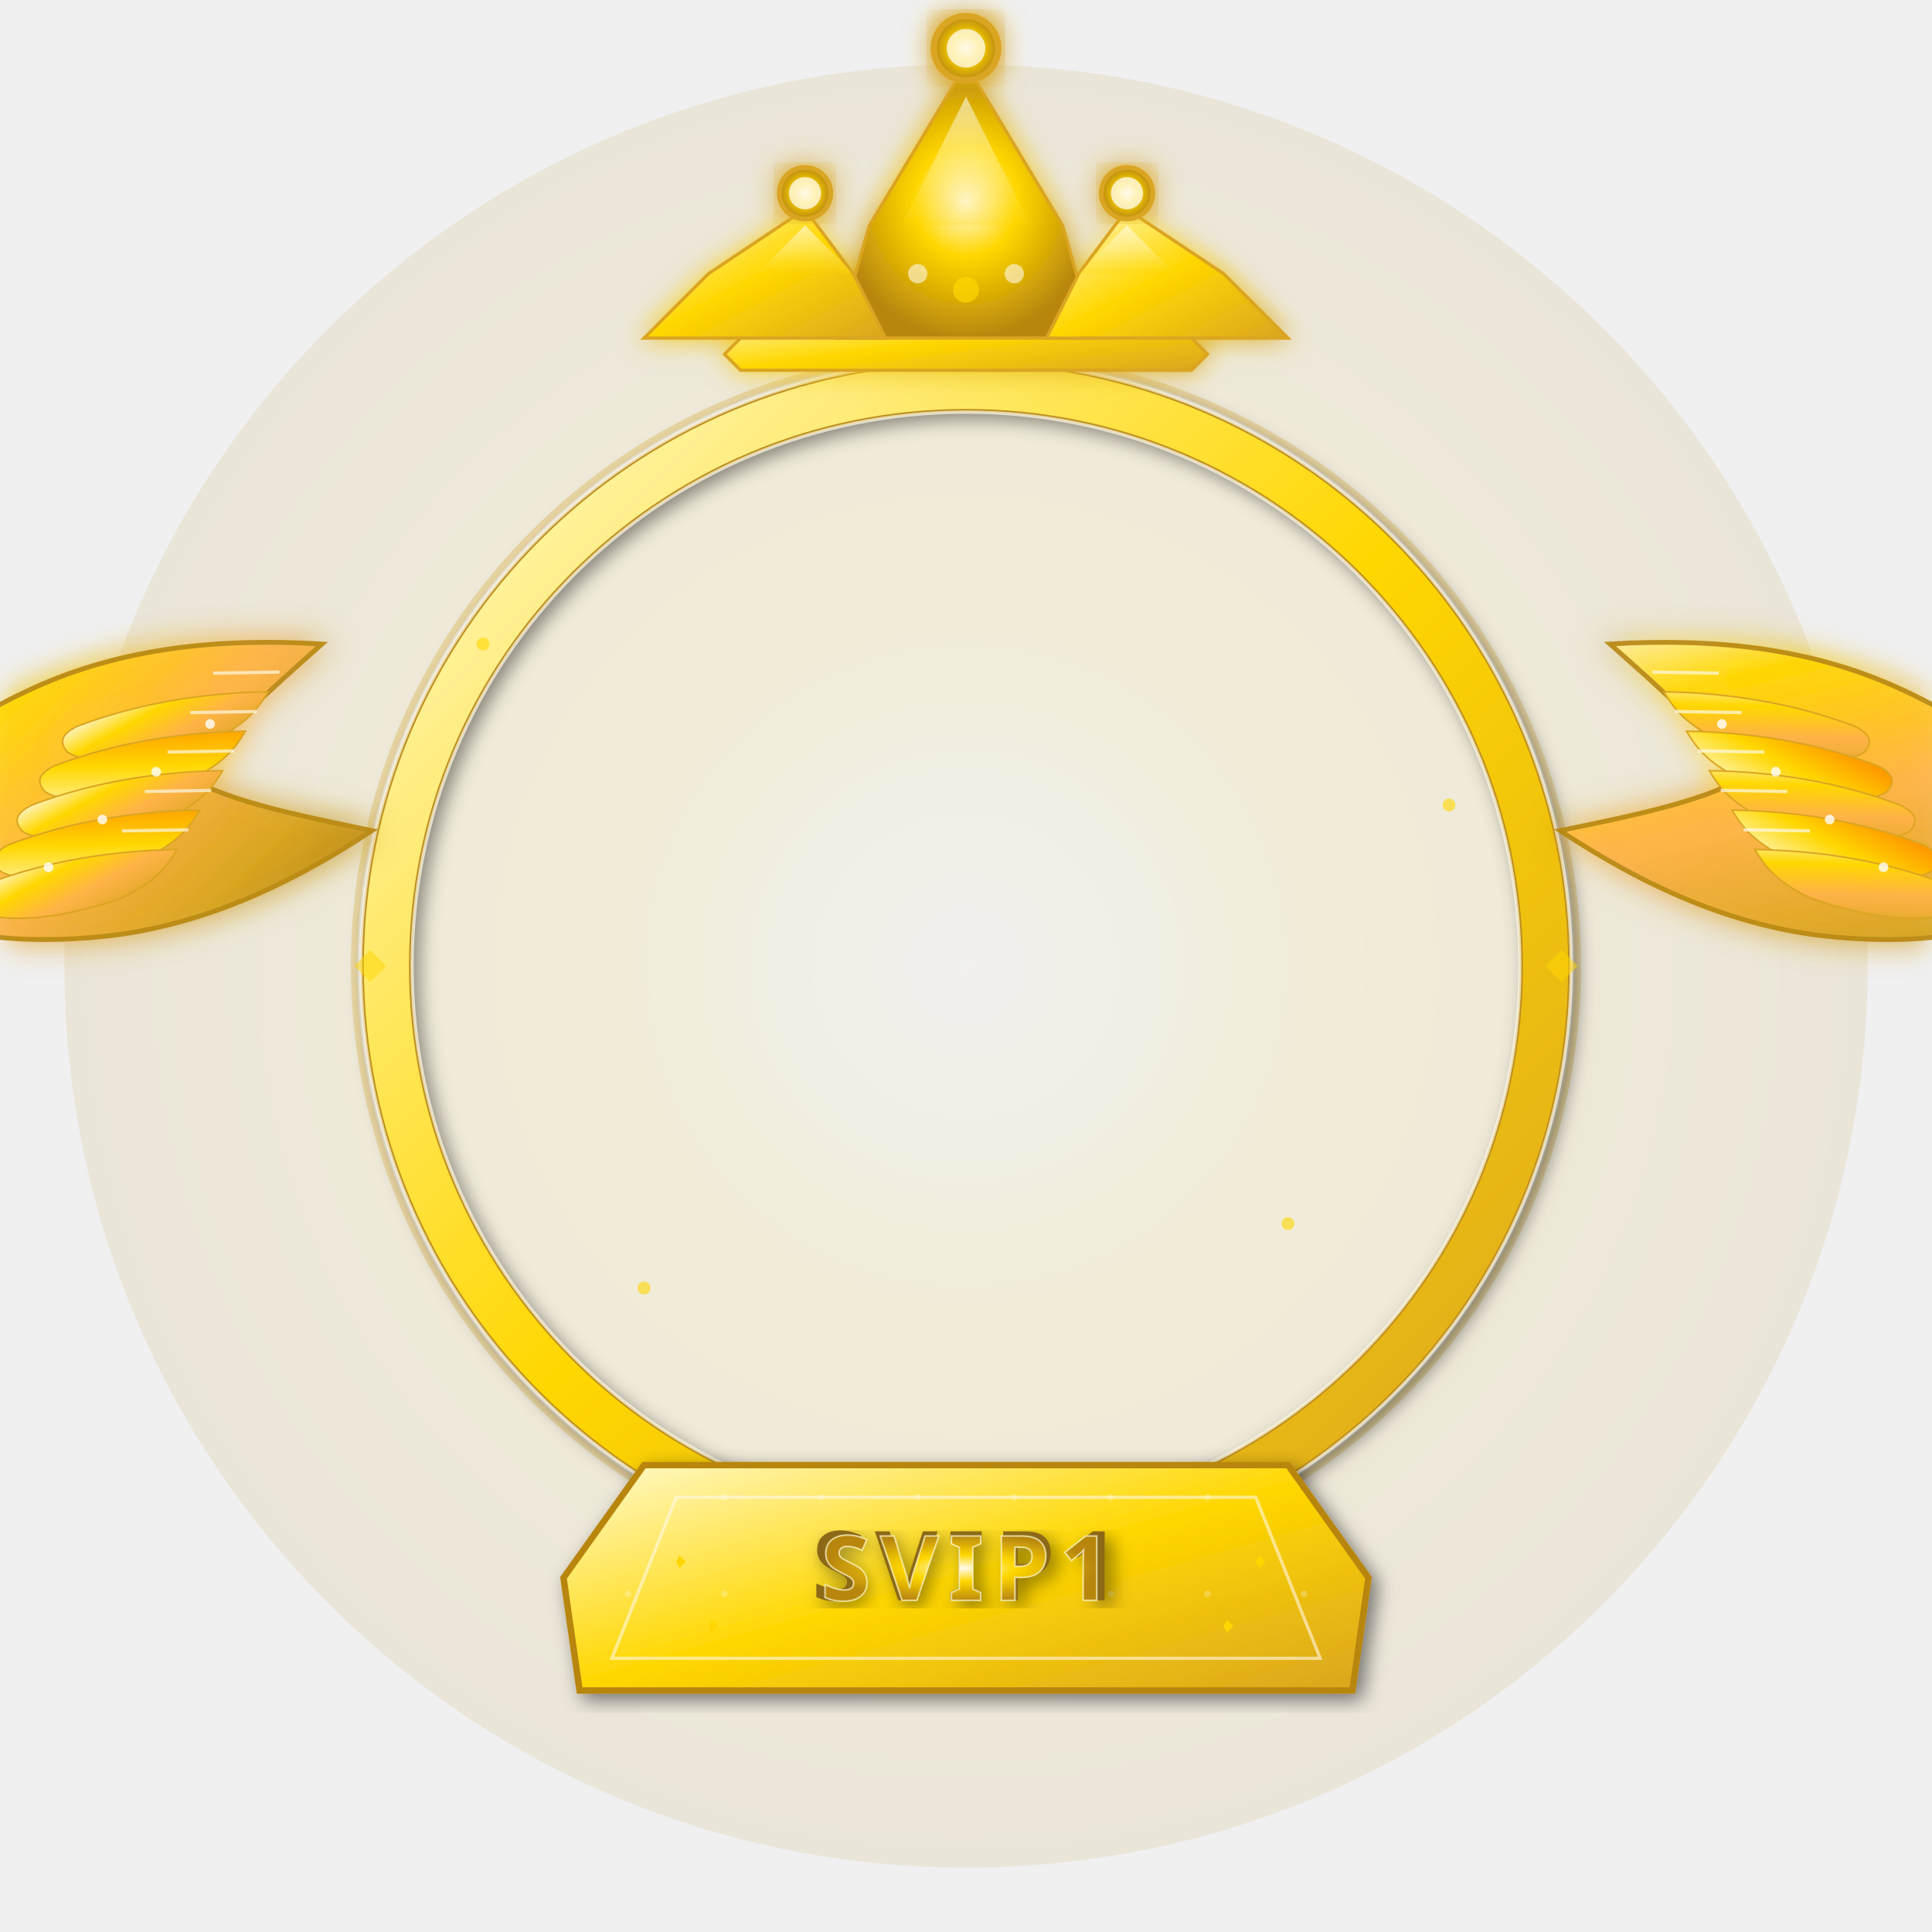
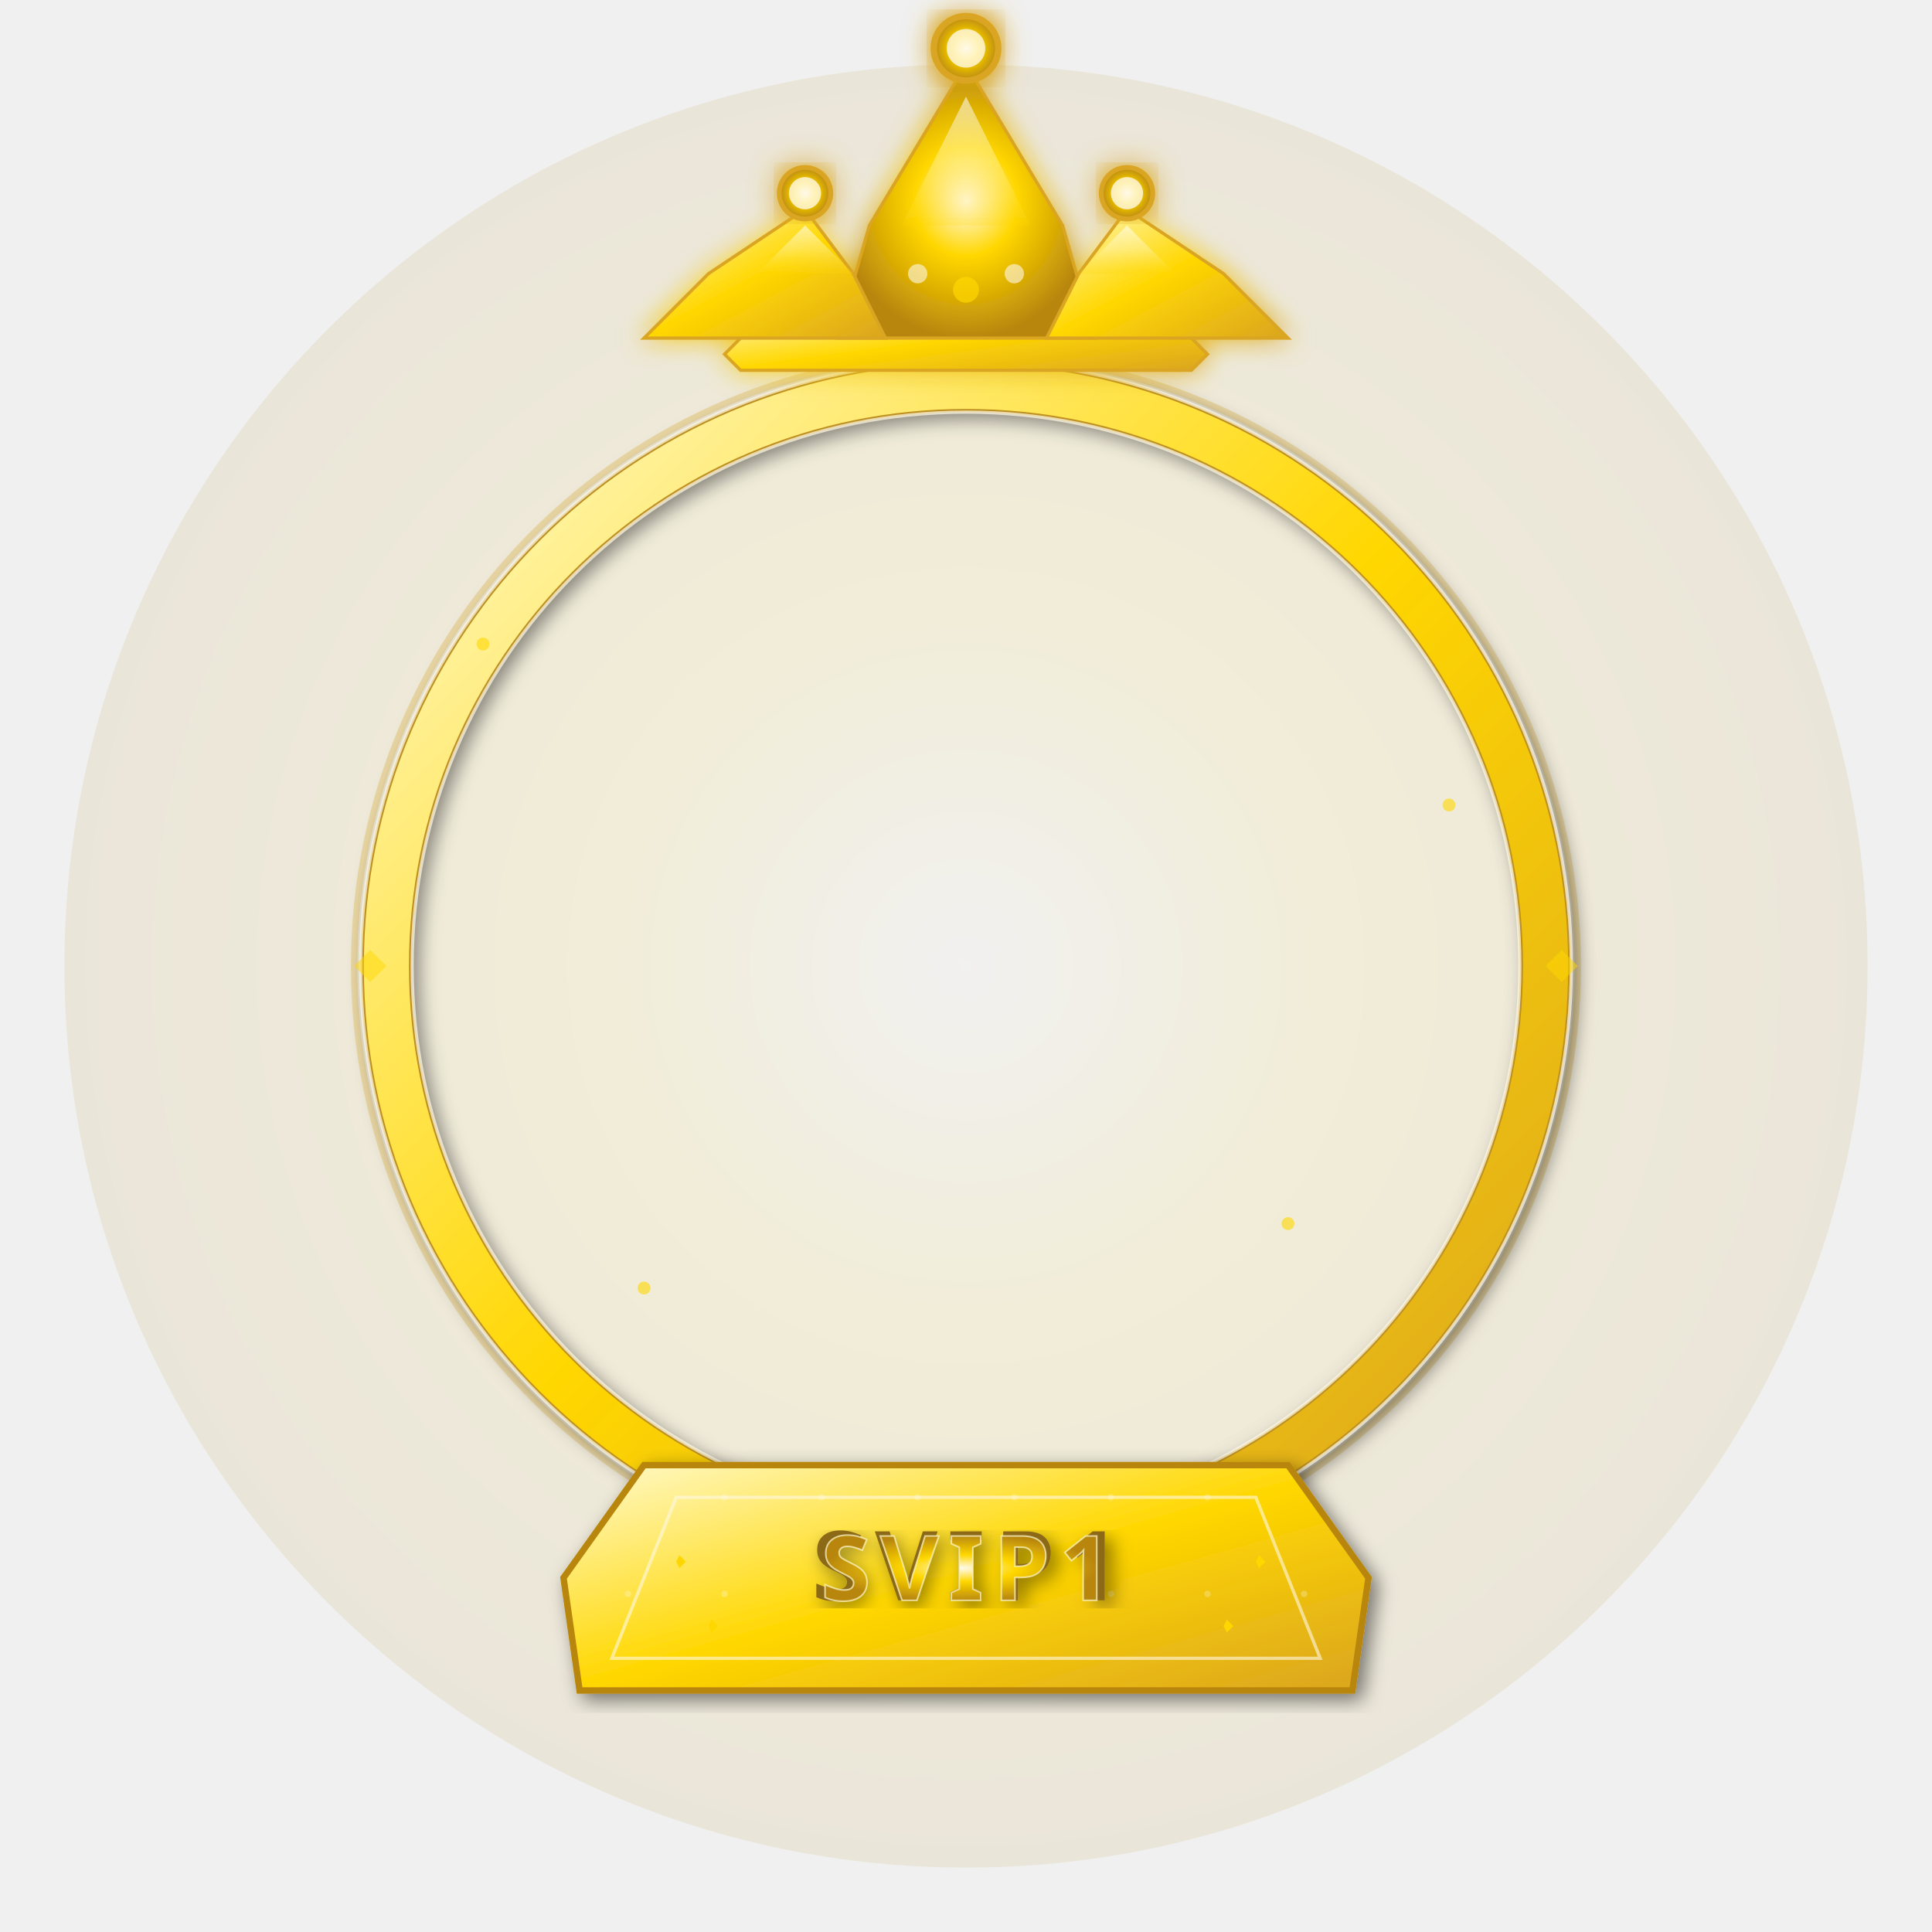
<svg xmlns="http://www.w3.org/2000/svg" width="600" height="600" viewBox="0 0 600 600" fill="none">
  <defs>
    <linearGradient id="goldGradient1" x1="0" y1="0" x2="1" y2="1">
      <stop offset="0%" stop-color="#fffacd" />
      <stop offset="50%" stop-color="#ffd700" />
      <stop offset="100%" stop-color="#daa520" />
    </linearGradient>
    <radialGradient id="goldRadial" cx="50%" cy="50%" r="50%">
      <stop offset="0%" stop-color="#fffaf0" />
      <stop offset="40%" stop-color="#ffd700" />
      <stop offset="100%" stop-color="#b8860b" />
    </radialGradient>
    <linearGradient id="goldShine" x1="0" y1="0" x2="0" y2="1">
      <stop offset="0%" stop-color="#ffffff" stop-opacity="0.8" />
      <stop offset="50%" stop-color="#fffacd" stop-opacity="0.5" />
      <stop offset="100%" stop-color="#ffd700" stop-opacity="0.3" />
-     </linearGradient>
-     <linearGradient id="goldWingGrad1" x1="0" y1="0" x2="1" y2="1">
-       <stop offset="0%" stop-color="#fff9e6" />
-       <stop offset="30%" stop-color="#ffd700" />
-       <stop offset="60%" stop-color="#ffb347" />
-       <stop offset="100%" stop-color="#daa520" />
-     </linearGradient>
-     <linearGradient id="goldWingGrad2" x1="0" y1="1" x2="1" y2="0">
-       <stop offset="0%" stop-color="#fffacd" />
-       <stop offset="50%" stop-color="#ffd700" />
-       <stop offset="100%" stop-color="#ff8c00" />
-     </linearGradient>
-     <linearGradient id="featherGrad" x1="0" y1="0" x2="1" y2="1">
-       <stop offset="0%" stop-color="#fffaf0" />
-       <stop offset="20%" stop-color="#ffd700" />
-       <stop offset="50%" stop-color="#ffb347" />
-       <stop offset="80%" stop-color="#daa520" />
-       <stop offset="100%" stop-color="#b8860b" />
    </linearGradient>
    <filter id="glow">
      <feGaussianBlur stdDeviation="4" result="coloredBlur" />
      <feMerge>
        <feMergeNode in="coloredBlur" />
        <feMergeNode in="SourceGraphic" />
      </feMerge>
    </filter>
    <filter id="shadow">
      <feGaussianBlur in="SourceAlpha" stdDeviation="3" />
      <feOffset dx="2" dy="2" result="offsetblur" />
      <feComponentTransfer>
        <feFuncA type="linear" slope="0.5" />
      </feComponentTransfer>
      <feMerge>
        <feMergeNode />
        <feMergeNode in="SourceGraphic" />
      </feMerge>
    </filter>
    <filter id="goldGlow">
      <feGaussianBlur stdDeviation="5" result="coloredBlur" />
      <feMerge>
        <feMergeNode in="coloredBlur" />
        <feMergeNode in="SourceGraphic" />
      </feMerge>
    </filter>
    <pattern id="ornament" x="0" y="0" width="20" height="20" patternUnits="userSpaceOnUse">
      <circle cx="10" cy="10" r="2" fill="#daa520" opacity="0.3" />
      <circle cx="0" cy="0" r="1" fill="#ffd700" opacity="0.5" />
      <circle cx="20" cy="20" r="1" fill="#ffd700" opacity="0.5" />
    </pattern>
    <pattern id="sparkle" x="0" y="0" width="30" height="30" patternUnits="userSpaceOnUse">
      <circle cx="15" cy="15" r="1" fill="#ffffff" opacity="0.8">
        <animate attributeName="r" values="1;3;1" dur="2s" repeatCount="indefinite" />
      </circle>
    </pattern>
  </defs>
  <ellipse cx="300" cy="300" rx="280" ry="280" fill="url(#goldRadial)" opacity="0.1" />
  <circle cx="300" cy="300" r="190" fill="none" stroke="#daa520" stroke-width="2" opacity="0.3" />
  <circle cx="300" cy="300" r="180" fill="none" stroke="#b8860b" stroke-width="16" filter="url(#shadow)" opacity="0.9" />
  <circle cx="300" cy="300" r="180" fill="none" stroke="url(#goldGradient1)" stroke-width="14" />
  <circle cx="300" cy="300" r="172" fill="none" stroke="#fff9e6" stroke-width="1" opacity="0.7" />
  <circle cx="300" cy="300" r="188" fill="none" stroke="#fff9e6" stroke-width="1" opacity="0.7" />
  <g opacity="0.5">
    <path d="M300,110 L305,105 L310,110 L305,115 Z" fill="#ffd700" />
    <path d="M300,490 L305,485 L310,490 L305,495 Z" fill="#ffd700" />
    <path d="M110,300 L115,295 L120,300 L115,305 Z" fill="#ffd700" />
    <path d="M480,300 L485,295 L490,300 L485,305 Z" fill="#ffd700" />
  </g>
  <g filter="url(#glow)">
    <path d="M240,95 L360,95 L375,110 L370,115 L230,115 L225,110 Z" fill="url(#goldGradient1)" stroke="#daa520" stroke-width="1" />
    <rect x="240" y="100" width="120" height="5" fill="url(#ornament)" />
    <path d="M300,20 L270,70 L260,105 L340,105 L330,70 Z" fill="url(#goldRadial)" stroke="#daa520" stroke-width="1" />
    <path d="M300,30 L280,70 L320,70 Z" fill="url(#goldShine)" opacity="0.7" />
    <path d="M250,65 L220,85 L200,105 L275,105 L265,85 Z" fill="url(#goldGradient1)" stroke="#daa520" stroke-width="1" />
    <path d="M250,70 L235,85 L265,85 Z" fill="url(#goldShine)" opacity="0.7" />
    <path d="M350,65 L380,85 L400,105 L325,105 L335,85 Z" fill="url(#goldGradient1)" stroke="#daa520" stroke-width="1" />
    <path d="M350,70 L365,85 L335,85 Z" fill="url(#goldShine)" opacity="0.7" />
    <circle cx="300" cy="15" r="10" fill="url(#goldRadial)" stroke="#daa520" stroke-width="2" filter="url(#glow)" />
    <circle cx="300" cy="15" r="6" fill="#fff9e6" opacity="0.8" />
    <circle cx="250" cy="60" r="8" fill="url(#goldRadial)" stroke="#daa520" stroke-width="1.5" filter="url(#glow)" />
    <circle cx="250" cy="60" r="5" fill="#fff9e6" opacity="0.8" />
    <circle cx="350" cy="60" r="8" fill="url(#goldRadial)" stroke="#daa520" stroke-width="1.5" filter="url(#glow)" />
    <circle cx="350" cy="60" r="5" fill="#fff9e6" opacity="0.8" />
    <circle cx="285" cy="85" r="3" fill="#fff9e6" opacity="0.6" />
    <circle cx="315" cy="85" r="3" fill="#fff9e6" opacity="0.6" />
    <circle cx="300" cy="90" r="4" fill="#ffd700" opacity="0.7" />
  </g>
-   <g transform="translate(100,200)" filter="url(#goldGlow)">
-     <g transform="rotate(-15)">
-       <path d="M 0,0 C -30,-10 -60,-15 -90,-10 C -120,-5 -140,5 -150,20 C -155,28 -155,35 -150,42                       C -140,55 -120,65 -90,70 C -60,75 -30,70 0,60                       C -20,50 -40,40 -50,30 C -40,20 -20,10 0,0 Z" fill="url(#featherGrad)" stroke="#b8860b" stroke-width="1.5" opacity="0.9" />
-       <path d="M -20,10 C -40,5 -60,3 -80,5 C -85,6 -87,8 -85,12 C -80,18 -60,22 -40,20 C -30,18 -25,15 -20,10 Z" fill="url(#goldWingGrad1)" stroke="#daa520" stroke-width="0.5" />
-       <path d="M -30,20 C -50,15 -70,13 -90,15 C -95,16 -97,18 -95,22 C -90,28 -70,32 -50,30 C -40,28 -35,25 -30,20 Z" fill="url(#goldWingGrad2)" stroke="#daa520" stroke-width="0.5" />
-       <path d="M -40,30 C -60,25 -80,23 -100,25 C -105,26 -107,28 -105,32 C -100,38 -80,42 -60,40 C -50,38 -45,35 -40,30 Z" fill="url(#goldWingGrad1)" stroke="#daa520" stroke-width="0.5" />
-       <path d="M -50,40 C -70,35 -90,33 -110,35 C -115,36 -117,38 -115,42 C -110,48 -90,52 -70,50 C -60,48 -55,45 -50,40 Z" fill="url(#goldWingGrad2)" stroke="#daa520" stroke-width="0.5" />
-       <path d="M -60,50 C -80,45 -100,43 -120,45 C -125,46 -127,48 -125,52 C -120,58 -100,62 -80,60 C -70,58 -65,55 -60,50 Z" fill="url(#goldWingGrad1)" stroke="#daa520" stroke-width="0.5" />
-       <g opacity="0.7">
-         <path d="M -15,5 L -35,0" stroke="#fff9e6" stroke-width="1" />
-         <path d="M -25,15 L -45,10" stroke="#fff9e6" stroke-width="1" />
-         <path d="M -35,25 L -55,20" stroke="#fff9e6" stroke-width="1" />
-         <path d="M -45,35 L -65,30" stroke="#fff9e6" stroke-width="1" />
-         <path d="M -55,45 L -75,40" stroke="#fff9e6" stroke-width="1" />
-       </g>
-       <circle cx="-40" cy="15" r="1.5" fill="#ffffff" opacity="0.8" />
-       <circle cx="-60" cy="25" r="1.5" fill="#ffffff" opacity="0.8" />
-       <circle cx="-80" cy="35" r="1.5" fill="#ffffff" opacity="0.8" />
-       <circle cx="-100" cy="45" r="1.5" fill="#ffffff" opacity="0.8" />
-       <animateTransform attributeName="transform" attributeType="XML" type="rotate" values="-15;-5;-15" dur="4s" repeatCount="indefinite" />
-     </g>
-   </g>
-   <g transform="translate(500,200)" filter="url(#goldGlow)">
-     <g transform="rotate(15)">
-       <path d="M 0,0 C 30,-10 60,-15 90,-10 C 120,-5 140,5 150,20 C 155,28 155,35 150,42                       C 140,55 120,65 90,70 C 60,75 30,70 0,60                       C 20,50 40,40 50,30 C 40,20 20,10 0,0 Z" fill="url(#featherGrad)" stroke="#b8860b" stroke-width="1.5" opacity="0.9" />
-       <path d="M 20,10 C 40,5 60,3 80,5 C 85,6 87,8 85,12 C 80,18 60,22 40,20 C 30,18 25,15 20,10 Z" fill="url(#goldWingGrad1)" stroke="#daa520" stroke-width="0.5" />
-       <path d="M 30,20 C 50,15 70,13 90,15 C 95,16 97,18 95,22 C 90,28 70,32 50,30 C 40,28 35,25 30,20 Z" fill="url(#goldWingGrad2)" stroke="#daa520" stroke-width="0.5" />
-       <path d="M 40,30 C 60,25 80,23 100,25 C 105,26 107,28 105,32 C 100,38 80,42 60,40 C 50,38 45,35 40,30 Z" fill="url(#goldWingGrad1)" stroke="#daa520" stroke-width="0.5" />
-       <path d="M 50,40 C 70,35 90,33 110,35 C 115,36 117,38 115,42 C 110,48 90,52 70,50 C 60,48 55,45 50,40 Z" fill="url(#goldWingGrad2)" stroke="#daa520" stroke-width="0.5" />
-       <path d="M 60,50 C 80,45 100,43 120,45 C 125,46 127,48 125,52 C 120,58 100,62 80,60 C 70,58 65,55 60,50 Z" fill="url(#goldWingGrad1)" stroke="#daa520" stroke-width="0.5" />
-       <g opacity="0.7">
-         <path d="M 15,5 L 35,0" stroke="#fff9e6" stroke-width="1" />
-         <path d="M 25,15 L 45,10" stroke="#fff9e6" stroke-width="1" />
-         <path d="M 35,25 L 55,20" stroke="#fff9e6" stroke-width="1" />
-         <path d="M 45,35 L 65,30" stroke="#fff9e6" stroke-width="1" />
-         <path d="M 55,45 L 75,40" stroke="#fff9e6" stroke-width="1" />
-       </g>
-       <circle cx="40" cy="15" r="1.5" fill="#ffffff" opacity="0.8" />
-       <circle cx="60" cy="25" r="1.5" fill="#ffffff" opacity="0.8" />
-       <circle cx="80" cy="35" r="1.5" fill="#ffffff" opacity="0.8" />
-       <circle cx="100" cy="45" r="1.5" fill="#ffffff" opacity="0.8" />
-       <animateTransform attributeName="transform" attributeType="XML" type="rotate" values="15;5;15" dur="4s" repeatCount="indefinite" />
-     </g>
-   </g>
  <g filter="url(#shadow)">
    <path d="M200,455 L400,455 L425,490 L420,525 L180,525 L175,490 Z" fill="url(#goldGradient1)" stroke="#b8860b" stroke-width="2" />
    <path d="M205,460 L395,460 L415,520 L185,520 Z" fill="url(#sparkle)" opacity="0.3" />
    <path d="M210,465 L390,465 L410,515 L190,515 Z" fill="none" stroke="#fff9e6" stroke-width="1" opacity="0.6" />
    <text x="300" y="497" text-anchor="middle" fill="#8b6914" font-size="30" font-family="Arial Black" font-weight="bold" letter-spacing="3" filter="url(#shadow)">SVIP1</text>
    <text x="300" y="497" text-anchor="middle" fill="url(#goldRadial)" font-size="28" font-family="Arial Black" font-weight="bold" letter-spacing="3">SVIP1</text>
    <text x="300" y="497" text-anchor="middle" fill="none" stroke="#fffacd" stroke-width="0.5" font-size="28" font-family="Arial Black" font-weight="bold" letter-spacing="3" opacity="0.7">SVIP1</text>
    <g fill="#ffd700">
      <path d="M 210,485 L211,487 L213,485 L211,483 Z" />
      <path d="M 390,485 L391,487 L393,485 L391,483 Z" />
      <path d="M 220,505 L221,507 L223,505 L221,503 Z" />
      <path d="M 380,505 L381,507 L383,505 L381,503 Z" />
    </g>
  </g>
  <g opacity="0.6">
    <circle cx="150" cy="200" r="2" fill="#ffd700">
      <animate attributeName="cy" values="200;150;200" dur="3s" repeatCount="indefinite" />
      <animate attributeName="opacity" values="0;1;0" dur="3s" repeatCount="indefinite" />
    </circle>
    <circle cx="450" cy="250" r="2" fill="#ffd700">
      <animate attributeName="cy" values="250;200;250" dur="3.5s" repeatCount="indefinite" />
      <animate attributeName="opacity" values="0;1;0" dur="3.5s" repeatCount="indefinite" />
    </circle>
    <circle cx="200" cy="400" r="2" fill="#ffd700">
      <animate attributeName="cy" values="400;350;400" dur="4s" repeatCount="indefinite" />
      <animate attributeName="opacity" values="0;1;0" dur="4s" repeatCount="indefinite" />
    </circle>
    <circle cx="400" cy="380" r="2" fill="#ffd700">
      <animate attributeName="cy" values="380;330;380" dur="3.2s" repeatCount="indefinite" />
      <animate attributeName="opacity" values="0;1;0" dur="3.2s" repeatCount="indefinite" />
    </circle>
  </g>
</svg>
